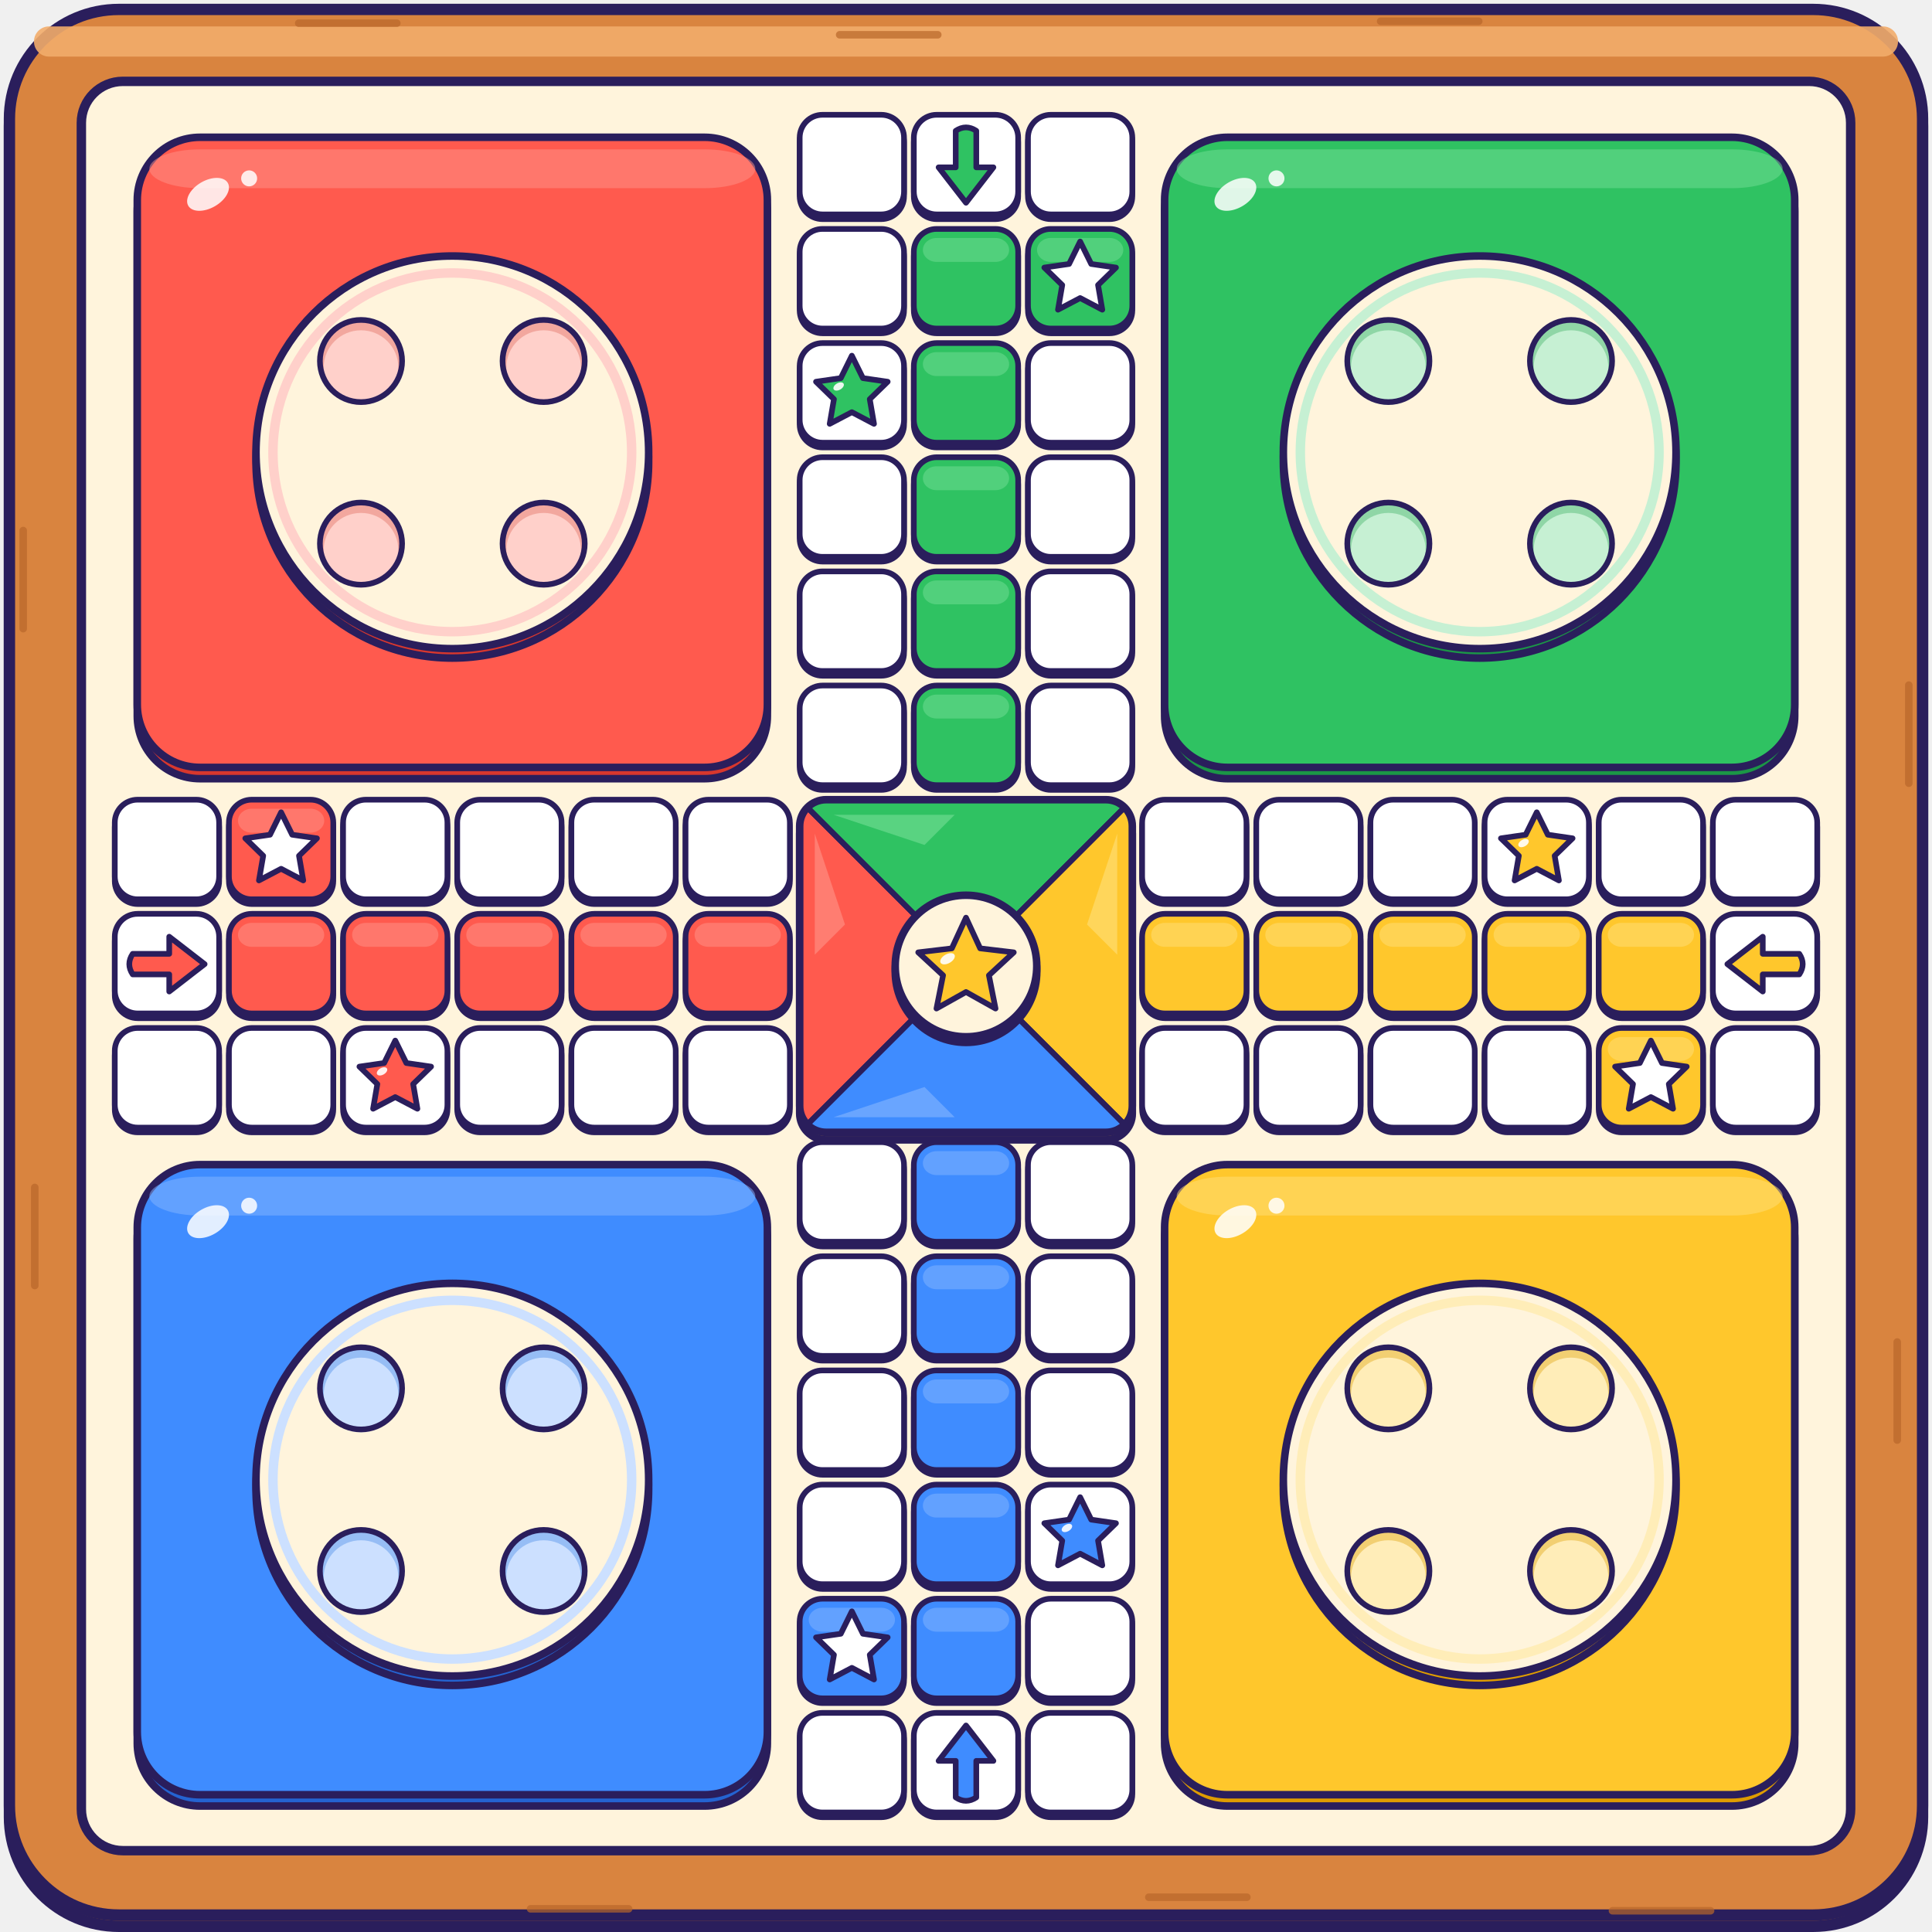
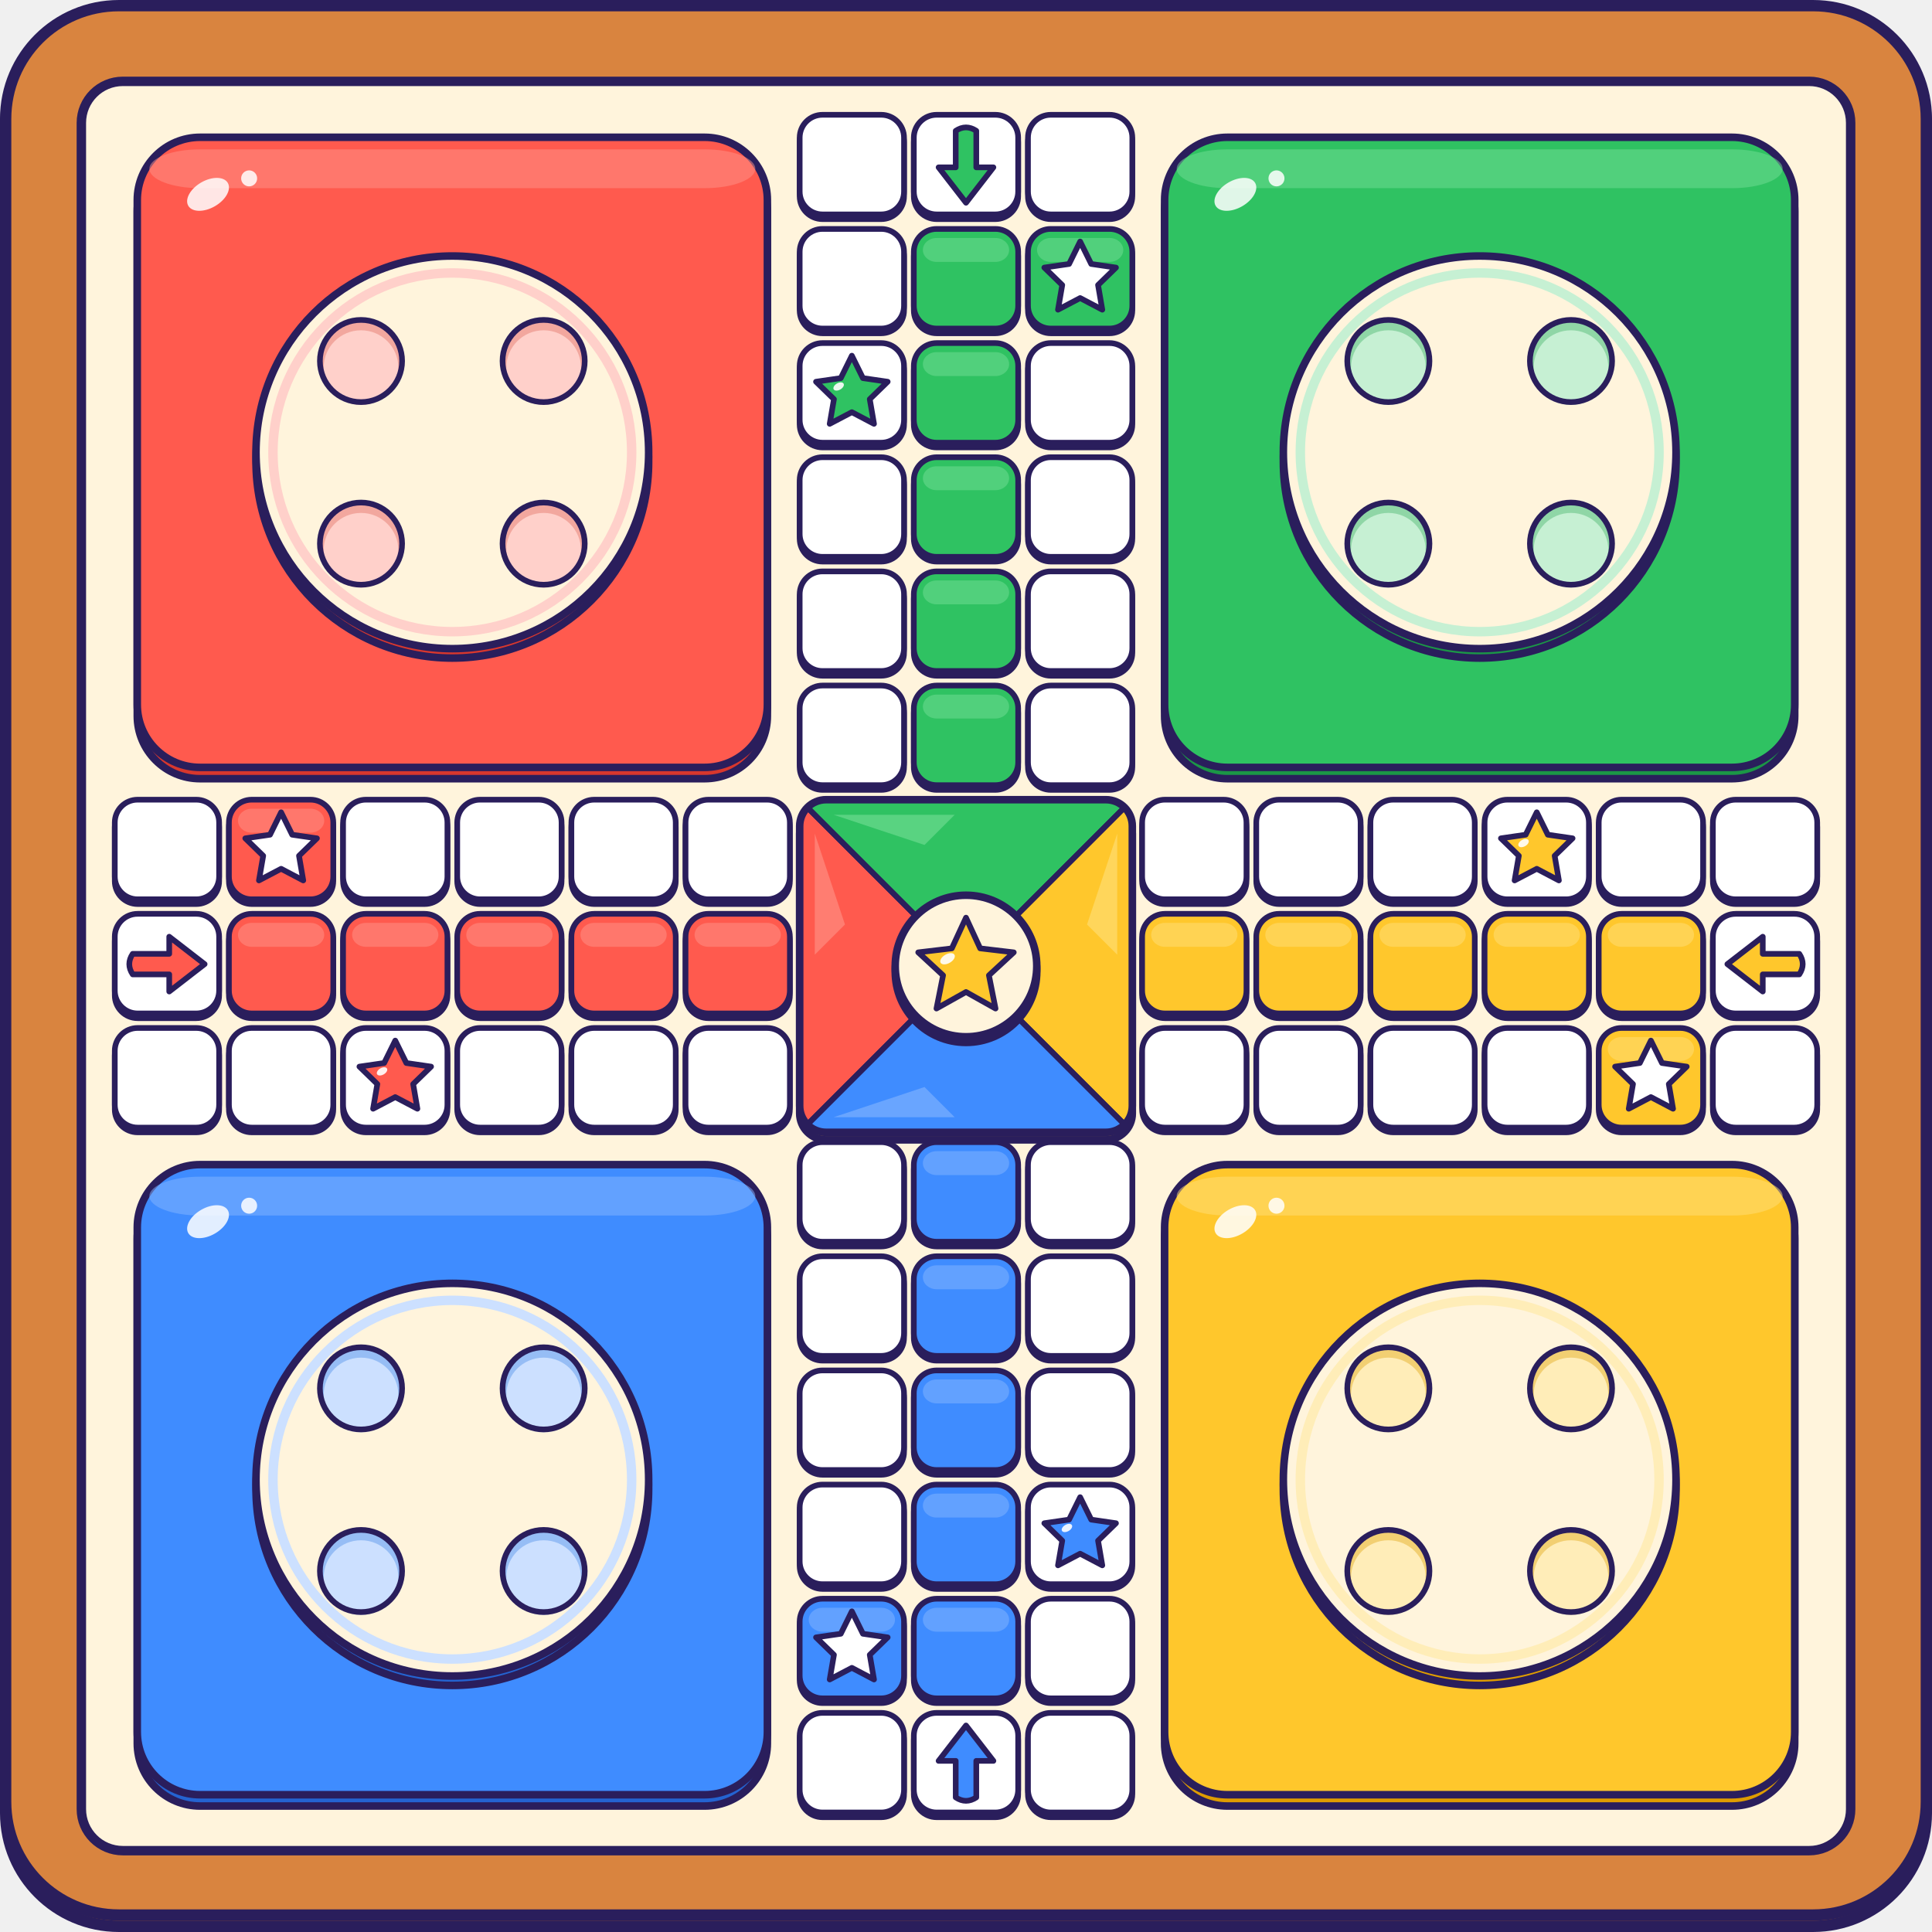
<svg xmlns="http://www.w3.org/2000/svg" viewBox="0 0 1024 1024" width="1024" height="1024">
  <defs>
    <clipPath id="centre-clip">
      <rect x="423.85" y="423.85" width="176.3" height="176.3" rx="14" />
    </clipPath>
  </defs>
-   <rect x="5" y="9" width="1014" height="1012" rx="58" fill="#A85A22" stroke="#2A1E5C" stroke-width="6" />
-   <rect x="5" y="5" width="1014" height="1010" rx="58" fill="#D9843F" stroke="#2A1E5C" stroke-width="6" />
-   <rect x="18" y="14" width="988" height="16" rx="8" fill="#F2AC6A" opacity="0.9" />
-   <path d="M158.32 12.29h52" stroke="#B8662A" stroke-width="4" stroke-linecap="round" opacity="0.7" />
-   <path d="M445.04 18.43h52" stroke="#B8662A" stroke-width="4" stroke-linecap="round" opacity="0.7" />
-   <path d="M731.76 11.26h52" stroke="#B8662A" stroke-width="4" stroke-linecap="round" opacity="0.7" />
-   <path d="M281.2 1011.71h52" stroke="#B8662A" stroke-width="4" stroke-linecap="round" opacity="0.7" />
-   <path d="M608.88 1005.57h52" stroke="#B8662A" stroke-width="4" stroke-linecap="round" opacity="0.7" />
-   <path d="M854.64 1012.74h52" stroke="#B8662A" stroke-width="4" stroke-linecap="round" opacity="0.7" />
-   <path d="M12.29 281.2v52" stroke="#B8662A" stroke-width="4" stroke-linecap="round" opacity="0.7" />
-   <path d="M18.43 629.36v52" stroke="#B8662A" stroke-width="4" stroke-linecap="round" opacity="0.7" />
-   <path d="M1011.71 363.12v52" stroke="#B8662A" stroke-width="4" stroke-linecap="round" opacity="0.7" />
-   <path d="M1005.57 711.28v52" stroke="#B8662A" stroke-width="4" stroke-linecap="round" opacity="0.7" />
+   <rect x="3" y="7" width="1018" height="1014" rx="60" fill="#A85A22" stroke="#2A1E5C" stroke-width="6" />
+   <rect x="3" y="3" width="1018" height="1012" rx="60" fill="#D9843F" stroke="#2A1E5C" stroke-width="6" />
  <rect x="41.12" y="45.12" width="941.77" height="937.77" rx="24" fill="#8C4A1B" />
  <rect x="43.12" y="43.12" width="937.77" height="937.77" rx="22" fill="#FFF4DC" stroke="#2A1E5C" stroke-width="5" />
  <g>
    <rect x="72.76" y="78.76" width="333.97" height="333.97" rx="33.28" fill="#D8372D" stroke="#2A1E5C" stroke-width="4" />
    <rect x="72.76" y="72.76" width="333.97" height="333.97" rx="33.28" fill="#FF5A4E" stroke="#2A1E5C" stroke-width="4" />
    <rect x="79.16" y="79.16" width="321.17" height="20.57" rx="26.88" fill="#FF9489" opacity="0.5" />
    <ellipse cx="110.27" cy="103.01" rx="12.1" ry="7.26" fill="#FFFFFF" opacity="0.85" transform="rotate(-30 110.27 103.01)" />
    <circle cx="132.05" cy="94.54" r="4.24" fill="#FFFFFF" opacity="0.85" />
    <circle cx="239.74" cy="244.74" r="104.06" fill="#D8372D" stroke="#2A1E5C" stroke-width="4" />
    <circle cx="239.74" cy="239.74" r="104.06" fill="#FFF4DC" stroke="#2A1E5C" stroke-width="4" />
    <circle cx="239.74" cy="239.74" r="95.06" fill="none" stroke="#FFD0CA" stroke-width="5" />
    <circle cx="191.34" cy="191.34" r="21.78" fill="#F2A79E" />
    <circle cx="191.34" cy="194.84" r="19.78" fill="#FFD0CA" />
    <circle cx="191.34" cy="191.34" r="21.78" fill="none" stroke="#2A1E5C" stroke-width="3" />
    <circle cx="288.14" cy="191.34" r="21.78" fill="#F2A79E" />
    <circle cx="288.14" cy="194.84" r="19.78" fill="#FFD0CA" />
    <circle cx="288.14" cy="191.34" r="21.78" fill="none" stroke="#2A1E5C" stroke-width="3" />
    <circle cx="191.34" cy="288.14" r="21.78" fill="#F2A79E" />
    <circle cx="191.34" cy="291.64" r="19.78" fill="#FFD0CA" />
    <circle cx="191.34" cy="288.14" r="21.78" fill="none" stroke="#2A1E5C" stroke-width="3" />
    <circle cx="288.14" cy="288.14" r="21.78" fill="#F2A79E" />
    <circle cx="288.14" cy="291.64" r="19.78" fill="#FFD0CA" />
    <circle cx="288.14" cy="288.14" r="21.78" fill="none" stroke="#2A1E5C" stroke-width="3" />
  </g>
  <g>
    <rect x="617.27" y="78.76" width="333.97" height="333.97" rx="33.28" fill="#1B9646" stroke="#2A1E5C" stroke-width="4" />
    <rect x="617.27" y="72.76" width="333.97" height="333.97" rx="33.28" fill="#2FC262" stroke="#2A1E5C" stroke-width="4" />
    <rect x="623.67" y="79.16" width="321.17" height="20.57" rx="26.88" fill="#74DE96" opacity="0.5" />
    <ellipse cx="654.78" cy="103.01" rx="12.1" ry="7.26" fill="#FFFFFF" opacity="0.85" transform="rotate(-30 654.78 103.01)" />
    <circle cx="676.56" cy="94.54" r="4.24" fill="#FFFFFF" opacity="0.85" />
    <circle cx="784.26" cy="244.74" r="104.06" fill="#1B9646" stroke="#2A1E5C" stroke-width="4" />
    <circle cx="784.26" cy="239.74" r="104.06" fill="#FFF4DC" stroke="#2A1E5C" stroke-width="4" />
    <circle cx="784.26" cy="239.74" r="95.06" fill="none" stroke="#C6F0D3" stroke-width="5" />
    <circle cx="735.86" cy="191.34" r="21.78" fill="#8FD6A6" />
    <circle cx="735.86" cy="194.84" r="19.78" fill="#C6F0D3" />
    <circle cx="735.86" cy="191.34" r="21.78" fill="none" stroke="#2A1E5C" stroke-width="3" />
    <circle cx="832.66" cy="191.34" r="21.78" fill="#8FD6A6" />
    <circle cx="832.66" cy="194.84" r="19.78" fill="#C6F0D3" />
    <circle cx="832.66" cy="191.34" r="21.78" fill="none" stroke="#2A1E5C" stroke-width="3" />
    <circle cx="735.86" cy="288.14" r="21.78" fill="#8FD6A6" />
    <circle cx="735.86" cy="291.64" r="19.78" fill="#C6F0D3" />
    <circle cx="735.86" cy="288.14" r="21.78" fill="none" stroke="#2A1E5C" stroke-width="3" />
    <circle cx="832.66" cy="288.14" r="21.78" fill="#8FD6A6" />
    <circle cx="832.66" cy="291.64" r="19.78" fill="#C6F0D3" />
    <circle cx="832.66" cy="288.14" r="21.78" fill="none" stroke="#2A1E5C" stroke-width="3" />
  </g>
  <g>
    <rect x="617.27" y="623.27" width="333.97" height="333.97" rx="33.28" fill="#DE9C00" stroke="#2A1E5C" stroke-width="4" />
    <rect x="617.27" y="617.27" width="333.97" height="333.97" rx="33.28" fill="#FFC72C" stroke="#2A1E5C" stroke-width="4" />
    <rect x="623.67" y="623.67" width="321.17" height="20.57" rx="26.88" fill="#FFE07A" opacity="0.5" />
    <ellipse cx="654.78" cy="647.52" rx="12.1" ry="7.26" fill="#FFFFFF" opacity="0.85" transform="rotate(-30 654.78 647.52)" />
    <circle cx="676.56" cy="639.05" r="4.24" fill="#FFFFFF" opacity="0.85" />
    <circle cx="784.26" cy="789.26" r="104.06" fill="#DE9C00" stroke="#2A1E5C" stroke-width="4" />
    <circle cx="784.26" cy="784.26" r="104.06" fill="#FFF4DC" stroke="#2A1E5C" stroke-width="4" />
    <circle cx="784.26" cy="784.26" r="95.06" fill="none" stroke="#FFEDB8" stroke-width="5" />
    <circle cx="735.86" cy="735.86" r="21.78" fill="#F2CF72" />
    <circle cx="735.86" cy="739.36" r="19.78" fill="#FFEDB8" />
    <circle cx="735.86" cy="735.86" r="21.78" fill="none" stroke="#2A1E5C" stroke-width="3" />
    <circle cx="832.66" cy="735.86" r="21.78" fill="#F2CF72" />
    <circle cx="832.66" cy="739.36" r="19.78" fill="#FFEDB8" />
    <circle cx="832.66" cy="735.86" r="21.78" fill="none" stroke="#2A1E5C" stroke-width="3" />
    <circle cx="735.86" cy="832.66" r="21.78" fill="#F2CF72" />
    <circle cx="735.86" cy="836.16" r="19.78" fill="#FFEDB8" />
    <circle cx="735.86" cy="832.66" r="21.78" fill="none" stroke="#2A1E5C" stroke-width="3" />
    <circle cx="832.66" cy="832.66" r="21.78" fill="#F2CF72" />
    <circle cx="832.66" cy="836.16" r="19.78" fill="#FFEDB8" />
    <circle cx="832.66" cy="832.66" r="21.78" fill="none" stroke="#2A1E5C" stroke-width="3" />
  </g>
  <g>
    <rect x="72.76" y="623.27" width="333.97" height="333.97" rx="33.28" fill="#2463D1" stroke="#2A1E5C" stroke-width="4" />
    <rect x="72.76" y="617.27" width="333.97" height="333.97" rx="33.28" fill="#3F8CFF" stroke="#2A1E5C" stroke-width="4" />
    <rect x="79.16" y="623.67" width="321.17" height="20.57" rx="26.88" fill="#86B6FF" opacity="0.5" />
    <ellipse cx="110.27" cy="647.52" rx="12.1" ry="7.26" fill="#FFFFFF" opacity="0.85" transform="rotate(-30 110.27 647.52)" />
    <circle cx="132.05" cy="639.05" r="4.24" fill="#FFFFFF" opacity="0.85" />
    <circle cx="239.74" cy="789.26" r="104.06" fill="#2463D1" stroke="#2A1E5C" stroke-width="4" />
    <circle cx="239.74" cy="784.26" r="104.06" fill="#FFF4DC" stroke="#2A1E5C" stroke-width="4" />
    <circle cx="239.74" cy="784.26" r="95.06" fill="none" stroke="#CCE0FF" stroke-width="5" />
    <circle cx="191.34" cy="735.86" r="21.78" fill="#96BDF5" />
    <circle cx="191.34" cy="739.36" r="19.78" fill="#CCE0FF" />
    <circle cx="191.34" cy="735.86" r="21.78" fill="none" stroke="#2A1E5C" stroke-width="3" />
    <circle cx="288.14" cy="735.86" r="21.78" fill="#96BDF5" />
    <circle cx="288.14" cy="739.36" r="19.78" fill="#CCE0FF" />
    <circle cx="288.14" cy="735.86" r="21.78" fill="none" stroke="#2A1E5C" stroke-width="3" />
    <circle cx="191.34" cy="832.66" r="21.78" fill="#96BDF5" />
    <circle cx="191.34" cy="836.16" r="19.78" fill="#CCE0FF" />
    <circle cx="191.34" cy="832.66" r="21.78" fill="none" stroke="#2A1E5C" stroke-width="3" />
    <circle cx="288.14" cy="832.66" r="21.78" fill="#96BDF5" />
    <circle cx="288.14" cy="836.16" r="19.78" fill="#CCE0FF" />
    <circle cx="288.14" cy="832.66" r="21.78" fill="none" stroke="#2A1E5C" stroke-width="3" />
  </g>
  <rect x="121.34" y="426.35" width="55.3" height="52.8" rx="12.1" fill="#D8372D" stroke="#2A1E5C" stroke-width="3" />
  <rect x="121.34" y="423.85" width="55.3" height="52.8" rx="12.1" fill="#FF5A4E" stroke="#2A1E5C" stroke-width="3" />
  <rect x="126.14" y="428.65" width="45.7" height="12.67" rx="7.3" fill="#FF9489" opacity="0.5" />
  <rect x="181.84" y="426.35" width="55.3" height="52.8" rx="12.1" fill="#E6D6B4" stroke="#2A1E5C" stroke-width="3" />
  <rect x="181.84" y="423.85" width="55.3" height="52.8" rx="12.1" fill="#FFFFFF" stroke="#2A1E5C" stroke-width="3" />
  <rect x="186.64" y="428.65" width="45.7" height="12.67" rx="7.3" fill="#FFFFFF" opacity="0.5" />
  <rect x="242.34" y="426.35" width="55.3" height="52.8" rx="12.1" fill="#E6D6B4" stroke="#2A1E5C" stroke-width="3" />
  <rect x="242.34" y="423.85" width="55.3" height="52.8" rx="12.1" fill="#FFFFFF" stroke="#2A1E5C" stroke-width="3" />
  <rect x="247.14" y="428.65" width="45.7" height="12.67" rx="7.3" fill="#FFFFFF" opacity="0.5" />
  <rect x="302.85" y="426.35" width="55.3" height="52.8" rx="12.1" fill="#E6D6B4" stroke="#2A1E5C" stroke-width="3" />
  <rect x="302.85" y="423.85" width="55.3" height="52.8" rx="12.1" fill="#FFFFFF" stroke="#2A1E5C" stroke-width="3" />
  <rect x="307.65" y="428.65" width="45.7" height="12.67" rx="7.3" fill="#FFFFFF" opacity="0.5" />
  <rect x="363.35" y="426.35" width="55.3" height="52.8" rx="12.1" fill="#E6D6B4" stroke="#2A1E5C" stroke-width="3" />
  <rect x="363.35" y="423.85" width="55.3" height="52.8" rx="12.1" fill="#FFFFFF" stroke="#2A1E5C" stroke-width="3" />
  <rect x="368.15" y="428.65" width="45.7" height="12.67" rx="7.3" fill="#FFFFFF" opacity="0.5" />
  <rect x="423.85" y="365.85" width="55.3" height="52.8" rx="12.1" fill="#E6D6B4" stroke="#2A1E5C" stroke-width="3" />
  <rect x="423.85" y="363.35" width="55.3" height="52.8" rx="12.1" fill="#FFFFFF" stroke="#2A1E5C" stroke-width="3" />
  <rect x="428.65" y="368.15" width="45.7" height="12.67" rx="7.3" fill="#FFFFFF" opacity="0.5" />
  <rect x="423.85" y="305.35" width="55.3" height="52.8" rx="12.1" fill="#E6D6B4" stroke="#2A1E5C" stroke-width="3" />
  <rect x="423.85" y="302.85" width="55.3" height="52.8" rx="12.1" fill="#FFFFFF" stroke="#2A1E5C" stroke-width="3" />
  <rect x="428.65" y="307.65" width="45.7" height="12.67" rx="7.3" fill="#FFFFFF" opacity="0.5" />
  <rect x="423.85" y="244.84" width="55.3" height="52.8" rx="12.1" fill="#E6D6B4" stroke="#2A1E5C" stroke-width="3" />
  <rect x="423.85" y="242.34" width="55.3" height="52.8" rx="12.1" fill="#FFFFFF" stroke="#2A1E5C" stroke-width="3" />
  <rect x="428.65" y="247.14" width="45.7" height="12.67" rx="7.3" fill="#FFFFFF" opacity="0.5" />
  <rect x="423.85" y="184.34" width="55.3" height="52.8" rx="12.1" fill="#E6D6B4" stroke="#2A1E5C" stroke-width="3" />
  <rect x="423.85" y="181.84" width="55.3" height="52.8" rx="12.1" fill="#FFFFFF" stroke="#2A1E5C" stroke-width="3" />
  <rect x="428.65" y="186.64" width="45.7" height="12.67" rx="7.3" fill="#FFFFFF" opacity="0.5" />
  <rect x="423.85" y="123.84" width="55.3" height="52.8" rx="12.1" fill="#E6D6B4" stroke="#2A1E5C" stroke-width="3" />
  <rect x="423.85" y="121.34" width="55.3" height="52.8" rx="12.1" fill="#FFFFFF" stroke="#2A1E5C" stroke-width="3" />
  <rect x="428.65" y="126.14" width="45.7" height="12.67" rx="7.3" fill="#FFFFFF" opacity="0.5" />
  <rect x="423.85" y="63.34" width="55.3" height="52.8" rx="12.1" fill="#E6D6B4" stroke="#2A1E5C" stroke-width="3" />
  <rect x="423.85" y="60.84" width="55.3" height="52.8" rx="12.1" fill="#FFFFFF" stroke="#2A1E5C" stroke-width="3" />
  <rect x="428.65" y="65.64" width="45.7" height="12.67" rx="7.3" fill="#FFFFFF" opacity="0.5" />
  <rect x="484.35" y="63.34" width="55.3" height="52.8" rx="12.1" fill="#E6D6B4" stroke="#2A1E5C" stroke-width="3" />
  <rect x="484.35" y="60.84" width="55.3" height="52.8" rx="12.1" fill="#FFFFFF" stroke="#2A1E5C" stroke-width="3" />
  <rect x="489.15" y="65.64" width="45.7" height="12.67" rx="7.3" fill="#FFFFFF" opacity="0.5" />
  <rect x="544.85" y="63.34" width="55.3" height="52.8" rx="12.1" fill="#E6D6B4" stroke="#2A1E5C" stroke-width="3" />
  <rect x="544.85" y="60.84" width="55.3" height="52.8" rx="12.1" fill="#FFFFFF" stroke="#2A1E5C" stroke-width="3" />
  <rect x="549.65" y="65.64" width="45.7" height="12.67" rx="7.3" fill="#FFFFFF" opacity="0.5" />
  <rect x="544.85" y="123.84" width="55.3" height="52.8" rx="12.1" fill="#1B9646" stroke="#2A1E5C" stroke-width="3" />
  <rect x="544.85" y="121.34" width="55.3" height="52.8" rx="12.1" fill="#2FC262" stroke="#2A1E5C" stroke-width="3" />
  <rect x="549.65" y="126.14" width="45.7" height="12.67" rx="7.3" fill="#74DE96" opacity="0.5" />
  <rect x="544.85" y="184.34" width="55.3" height="52.8" rx="12.1" fill="#E6D6B4" stroke="#2A1E5C" stroke-width="3" />
  <rect x="544.85" y="181.84" width="55.3" height="52.8" rx="12.1" fill="#FFFFFF" stroke="#2A1E5C" stroke-width="3" />
  <rect x="549.65" y="186.64" width="45.7" height="12.67" rx="7.3" fill="#FFFFFF" opacity="0.5" />
  <rect x="544.85" y="244.84" width="55.3" height="52.8" rx="12.1" fill="#E6D6B4" stroke="#2A1E5C" stroke-width="3" />
  <rect x="544.85" y="242.34" width="55.3" height="52.8" rx="12.1" fill="#FFFFFF" stroke="#2A1E5C" stroke-width="3" />
  <rect x="549.65" y="247.14" width="45.7" height="12.67" rx="7.3" fill="#FFFFFF" opacity="0.5" />
  <rect x="544.85" y="305.35" width="55.3" height="52.8" rx="12.1" fill="#E6D6B4" stroke="#2A1E5C" stroke-width="3" />
  <rect x="544.85" y="302.85" width="55.3" height="52.8" rx="12.1" fill="#FFFFFF" stroke="#2A1E5C" stroke-width="3" />
  <rect x="549.65" y="307.65" width="45.7" height="12.67" rx="7.3" fill="#FFFFFF" opacity="0.5" />
  <rect x="544.85" y="365.85" width="55.3" height="52.8" rx="12.1" fill="#E6D6B4" stroke="#2A1E5C" stroke-width="3" />
  <rect x="544.85" y="363.35" width="55.3" height="52.8" rx="12.1" fill="#FFFFFF" stroke="#2A1E5C" stroke-width="3" />
  <rect x="549.65" y="368.15" width="45.7" height="12.67" rx="7.3" fill="#FFFFFF" opacity="0.5" />
  <rect x="605.35" y="426.35" width="55.3" height="52.8" rx="12.1" fill="#E6D6B4" stroke="#2A1E5C" stroke-width="3" />
  <rect x="605.35" y="423.85" width="55.3" height="52.8" rx="12.1" fill="#FFFFFF" stroke="#2A1E5C" stroke-width="3" />
  <rect x="610.15" y="428.65" width="45.7" height="12.67" rx="7.3" fill="#FFFFFF" opacity="0.5" />
  <rect x="665.85" y="426.35" width="55.3" height="52.8" rx="12.1" fill="#E6D6B4" stroke="#2A1E5C" stroke-width="3" />
  <rect x="665.85" y="423.85" width="55.3" height="52.8" rx="12.1" fill="#FFFFFF" stroke="#2A1E5C" stroke-width="3" />
  <rect x="670.65" y="428.65" width="45.7" height="12.67" rx="7.3" fill="#FFFFFF" opacity="0.5" />
  <rect x="726.35" y="426.35" width="55.3" height="52.8" rx="12.1" fill="#E6D6B4" stroke="#2A1E5C" stroke-width="3" />
  <rect x="726.35" y="423.85" width="55.3" height="52.8" rx="12.1" fill="#FFFFFF" stroke="#2A1E5C" stroke-width="3" />
  <rect x="731.15" y="428.65" width="45.7" height="12.67" rx="7.3" fill="#FFFFFF" opacity="0.5" />
  <rect x="786.86" y="426.35" width="55.3" height="52.8" rx="12.1" fill="#E6D6B4" stroke="#2A1E5C" stroke-width="3" />
  <rect x="786.86" y="423.85" width="55.3" height="52.8" rx="12.1" fill="#FFFFFF" stroke="#2A1E5C" stroke-width="3" />
  <rect x="791.66" y="428.65" width="45.7" height="12.67" rx="7.3" fill="#FFFFFF" opacity="0.5" />
  <rect x="847.36" y="426.35" width="55.3" height="52.8" rx="12.1" fill="#E6D6B4" stroke="#2A1E5C" stroke-width="3" />
  <rect x="847.36" y="423.85" width="55.3" height="52.8" rx="12.1" fill="#FFFFFF" stroke="#2A1E5C" stroke-width="3" />
  <rect x="852.16" y="428.65" width="45.7" height="12.67" rx="7.3" fill="#FFFFFF" opacity="0.5" />
  <rect x="907.86" y="426.35" width="55.3" height="52.8" rx="12.1" fill="#E6D6B4" stroke="#2A1E5C" stroke-width="3" />
  <rect x="907.86" y="423.85" width="55.3" height="52.8" rx="12.1" fill="#FFFFFF" stroke="#2A1E5C" stroke-width="3" />
  <rect x="912.66" y="428.65" width="45.7" height="12.67" rx="7.3" fill="#FFFFFF" opacity="0.5" />
  <rect x="907.86" y="486.85" width="55.3" height="52.8" rx="12.1" fill="#E6D6B4" stroke="#2A1E5C" stroke-width="3" />
  <rect x="907.86" y="484.35" width="55.3" height="52.8" rx="12.1" fill="#FFFFFF" stroke="#2A1E5C" stroke-width="3" />
  <rect x="912.66" y="489.15" width="45.7" height="12.67" rx="7.3" fill="#FFFFFF" opacity="0.5" />
  <rect x="907.86" y="547.35" width="55.3" height="52.8" rx="12.1" fill="#E6D6B4" stroke="#2A1E5C" stroke-width="3" />
  <rect x="907.86" y="544.85" width="55.3" height="52.8" rx="12.1" fill="#FFFFFF" stroke="#2A1E5C" stroke-width="3" />
  <rect x="912.66" y="549.65" width="45.7" height="12.67" rx="7.3" fill="#FFFFFF" opacity="0.5" />
  <rect x="847.36" y="547.35" width="55.3" height="52.8" rx="12.1" fill="#DE9C00" stroke="#2A1E5C" stroke-width="3" />
  <rect x="847.36" y="544.85" width="55.3" height="52.8" rx="12.1" fill="#FFC72C" stroke="#2A1E5C" stroke-width="3" />
  <rect x="852.16" y="549.65" width="45.7" height="12.67" rx="7.3" fill="#FFE07A" opacity="0.5" />
  <rect x="786.86" y="547.35" width="55.3" height="52.8" rx="12.1" fill="#E6D6B4" stroke="#2A1E5C" stroke-width="3" />
  <rect x="786.86" y="544.85" width="55.3" height="52.8" rx="12.1" fill="#FFFFFF" stroke="#2A1E5C" stroke-width="3" />
  <rect x="791.66" y="549.65" width="45.7" height="12.67" rx="7.3" fill="#FFFFFF" opacity="0.5" />
  <rect x="726.35" y="547.35" width="55.3" height="52.8" rx="12.1" fill="#E6D6B4" stroke="#2A1E5C" stroke-width="3" />
  <rect x="726.35" y="544.85" width="55.3" height="52.8" rx="12.1" fill="#FFFFFF" stroke="#2A1E5C" stroke-width="3" />
  <rect x="731.15" y="549.65" width="45.7" height="12.67" rx="7.3" fill="#FFFFFF" opacity="0.5" />
  <rect x="665.85" y="547.35" width="55.3" height="52.8" rx="12.1" fill="#E6D6B4" stroke="#2A1E5C" stroke-width="3" />
  <rect x="665.85" y="544.85" width="55.3" height="52.8" rx="12.1" fill="#FFFFFF" stroke="#2A1E5C" stroke-width="3" />
  <rect x="670.65" y="549.65" width="45.7" height="12.67" rx="7.3" fill="#FFFFFF" opacity="0.5" />
  <rect x="605.35" y="547.35" width="55.3" height="52.8" rx="12.1" fill="#E6D6B4" stroke="#2A1E5C" stroke-width="3" />
  <rect x="605.35" y="544.85" width="55.3" height="52.8" rx="12.1" fill="#FFFFFF" stroke="#2A1E5C" stroke-width="3" />
  <rect x="610.15" y="549.65" width="45.7" height="12.67" rx="7.3" fill="#FFFFFF" opacity="0.5" />
  <rect x="544.85" y="607.85" width="55.3" height="52.8" rx="12.1" fill="#E6D6B4" stroke="#2A1E5C" stroke-width="3" />
  <rect x="544.85" y="605.35" width="55.3" height="52.8" rx="12.1" fill="#FFFFFF" stroke="#2A1E5C" stroke-width="3" />
  <rect x="549.65" y="610.15" width="45.7" height="12.67" rx="7.3" fill="#FFFFFF" opacity="0.5" />
  <rect x="544.85" y="668.35" width="55.3" height="52.8" rx="12.1" fill="#E6D6B4" stroke="#2A1E5C" stroke-width="3" />
  <rect x="544.85" y="665.85" width="55.3" height="52.8" rx="12.1" fill="#FFFFFF" stroke="#2A1E5C" stroke-width="3" />
  <rect x="549.65" y="670.65" width="45.7" height="12.67" rx="7.3" fill="#FFFFFF" opacity="0.5" />
  <rect x="544.85" y="728.85" width="55.3" height="52.8" rx="12.1" fill="#E6D6B4" stroke="#2A1E5C" stroke-width="3" />
  <rect x="544.85" y="726.35" width="55.3" height="52.8" rx="12.1" fill="#FFFFFF" stroke="#2A1E5C" stroke-width="3" />
  <rect x="549.65" y="731.15" width="45.7" height="12.67" rx="7.3" fill="#FFFFFF" opacity="0.5" />
  <rect x="544.85" y="789.36" width="55.3" height="52.8" rx="12.1" fill="#E6D6B4" stroke="#2A1E5C" stroke-width="3" />
  <rect x="544.85" y="786.86" width="55.3" height="52.8" rx="12.1" fill="#FFFFFF" stroke="#2A1E5C" stroke-width="3" />
  <rect x="549.65" y="791.66" width="45.7" height="12.67" rx="7.3" fill="#FFFFFF" opacity="0.5" />
  <rect x="544.85" y="849.86" width="55.3" height="52.8" rx="12.1" fill="#E6D6B4" stroke="#2A1E5C" stroke-width="3" />
  <rect x="544.85" y="847.36" width="55.3" height="52.8" rx="12.1" fill="#FFFFFF" stroke="#2A1E5C" stroke-width="3" />
  <rect x="549.65" y="852.16" width="45.7" height="12.67" rx="7.3" fill="#FFFFFF" opacity="0.5" />
  <rect x="544.85" y="910.36" width="55.3" height="52.8" rx="12.1" fill="#E6D6B4" stroke="#2A1E5C" stroke-width="3" />
  <rect x="544.85" y="907.86" width="55.3" height="52.8" rx="12.1" fill="#FFFFFF" stroke="#2A1E5C" stroke-width="3" />
  <rect x="549.65" y="912.66" width="45.7" height="12.67" rx="7.3" fill="#FFFFFF" opacity="0.5" />
  <rect x="484.35" y="910.36" width="55.3" height="52.8" rx="12.1" fill="#E6D6B4" stroke="#2A1E5C" stroke-width="3" />
  <rect x="484.35" y="907.86" width="55.3" height="52.8" rx="12.1" fill="#FFFFFF" stroke="#2A1E5C" stroke-width="3" />
  <rect x="489.15" y="912.66" width="45.7" height="12.67" rx="7.3" fill="#FFFFFF" opacity="0.5" />
  <rect x="423.85" y="910.36" width="55.3" height="52.8" rx="12.1" fill="#E6D6B4" stroke="#2A1E5C" stroke-width="3" />
  <rect x="423.85" y="907.86" width="55.3" height="52.8" rx="12.1" fill="#FFFFFF" stroke="#2A1E5C" stroke-width="3" />
  <rect x="428.65" y="912.66" width="45.7" height="12.67" rx="7.3" fill="#FFFFFF" opacity="0.5" />
  <rect x="423.85" y="849.86" width="55.3" height="52.8" rx="12.1" fill="#2463D1" stroke="#2A1E5C" stroke-width="3" />
  <rect x="423.85" y="847.36" width="55.3" height="52.8" rx="12.1" fill="#3F8CFF" stroke="#2A1E5C" stroke-width="3" />
  <rect x="428.65" y="852.16" width="45.7" height="12.67" rx="7.3" fill="#86B6FF" opacity="0.5" />
  <rect x="423.85" y="789.36" width="55.3" height="52.8" rx="12.1" fill="#E6D6B4" stroke="#2A1E5C" stroke-width="3" />
  <rect x="423.85" y="786.86" width="55.3" height="52.8" rx="12.1" fill="#FFFFFF" stroke="#2A1E5C" stroke-width="3" />
  <rect x="428.65" y="791.66" width="45.7" height="12.67" rx="7.3" fill="#FFFFFF" opacity="0.5" />
  <rect x="423.85" y="728.85" width="55.3" height="52.8" rx="12.1" fill="#E6D6B4" stroke="#2A1E5C" stroke-width="3" />
  <rect x="423.85" y="726.35" width="55.3" height="52.8" rx="12.1" fill="#FFFFFF" stroke="#2A1E5C" stroke-width="3" />
  <rect x="428.65" y="731.15" width="45.7" height="12.67" rx="7.3" fill="#FFFFFF" opacity="0.5" />
  <rect x="423.85" y="668.35" width="55.3" height="52.8" rx="12.1" fill="#E6D6B4" stroke="#2A1E5C" stroke-width="3" />
  <rect x="423.85" y="665.85" width="55.3" height="52.8" rx="12.1" fill="#FFFFFF" stroke="#2A1E5C" stroke-width="3" />
  <rect x="428.65" y="670.65" width="45.7" height="12.67" rx="7.3" fill="#FFFFFF" opacity="0.5" />
  <rect x="423.85" y="607.85" width="55.3" height="52.8" rx="12.1" fill="#E6D6B4" stroke="#2A1E5C" stroke-width="3" />
  <rect x="423.85" y="605.35" width="55.3" height="52.8" rx="12.1" fill="#FFFFFF" stroke="#2A1E5C" stroke-width="3" />
  <rect x="428.65" y="610.15" width="45.7" height="12.67" rx="7.3" fill="#FFFFFF" opacity="0.5" />
  <rect x="363.35" y="547.35" width="55.3" height="52.8" rx="12.1" fill="#E6D6B4" stroke="#2A1E5C" stroke-width="3" />
  <rect x="363.35" y="544.85" width="55.3" height="52.8" rx="12.1" fill="#FFFFFF" stroke="#2A1E5C" stroke-width="3" />
  <rect x="368.15" y="549.65" width="45.7" height="12.67" rx="7.3" fill="#FFFFFF" opacity="0.5" />
  <rect x="302.85" y="547.35" width="55.3" height="52.8" rx="12.1" fill="#E6D6B4" stroke="#2A1E5C" stroke-width="3" />
  <rect x="302.85" y="544.85" width="55.3" height="52.8" rx="12.1" fill="#FFFFFF" stroke="#2A1E5C" stroke-width="3" />
  <rect x="307.65" y="549.65" width="45.7" height="12.67" rx="7.3" fill="#FFFFFF" opacity="0.5" />
  <rect x="242.34" y="547.35" width="55.3" height="52.8" rx="12.1" fill="#E6D6B4" stroke="#2A1E5C" stroke-width="3" />
  <rect x="242.34" y="544.85" width="55.3" height="52.8" rx="12.1" fill="#FFFFFF" stroke="#2A1E5C" stroke-width="3" />
  <rect x="247.14" y="549.65" width="45.7" height="12.67" rx="7.3" fill="#FFFFFF" opacity="0.5" />
  <rect x="181.84" y="547.35" width="55.3" height="52.8" rx="12.1" fill="#E6D6B4" stroke="#2A1E5C" stroke-width="3" />
  <rect x="181.84" y="544.85" width="55.3" height="52.8" rx="12.1" fill="#FFFFFF" stroke="#2A1E5C" stroke-width="3" />
  <rect x="186.64" y="549.65" width="45.7" height="12.67" rx="7.3" fill="#FFFFFF" opacity="0.5" />
  <rect x="121.34" y="547.35" width="55.3" height="52.8" rx="12.1" fill="#E6D6B4" stroke="#2A1E5C" stroke-width="3" />
  <rect x="121.34" y="544.85" width="55.3" height="52.8" rx="12.1" fill="#FFFFFF" stroke="#2A1E5C" stroke-width="3" />
  <rect x="126.14" y="549.65" width="45.7" height="12.67" rx="7.3" fill="#FFFFFF" opacity="0.5" />
  <rect x="60.84" y="547.35" width="55.3" height="52.8" rx="12.1" fill="#E6D6B4" stroke="#2A1E5C" stroke-width="3" />
  <rect x="60.84" y="544.85" width="55.3" height="52.8" rx="12.1" fill="#FFFFFF" stroke="#2A1E5C" stroke-width="3" />
  <rect x="65.64" y="549.65" width="45.7" height="12.67" rx="7.3" fill="#FFFFFF" opacity="0.5" />
  <rect x="60.84" y="486.85" width="55.3" height="52.8" rx="12.1" fill="#E6D6B4" stroke="#2A1E5C" stroke-width="3" />
  <rect x="60.84" y="484.35" width="55.3" height="52.8" rx="12.1" fill="#FFFFFF" stroke="#2A1E5C" stroke-width="3" />
  <rect x="65.64" y="489.15" width="45.7" height="12.67" rx="7.3" fill="#FFFFFF" opacity="0.5" />
  <rect x="60.84" y="426.35" width="55.3" height="52.8" rx="12.1" fill="#E6D6B4" stroke="#2A1E5C" stroke-width="3" />
  <rect x="60.84" y="423.85" width="55.3" height="52.8" rx="12.1" fill="#FFFFFF" stroke="#2A1E5C" stroke-width="3" />
  <rect x="65.64" y="428.65" width="45.7" height="12.67" rx="7.3" fill="#FFFFFF" opacity="0.5" />
  <rect x="121.34" y="486.85" width="55.3" height="52.8" rx="12.1" fill="#D8372D" stroke="#2A1E5C" stroke-width="3" />
  <rect x="121.34" y="484.35" width="55.3" height="52.8" rx="12.1" fill="#FF5A4E" stroke="#2A1E5C" stroke-width="3" />
  <rect x="126.14" y="489.15" width="45.7" height="12.67" rx="7.3" fill="#FF9489" opacity="0.5" />
  <rect x="181.84" y="486.85" width="55.3" height="52.8" rx="12.1" fill="#D8372D" stroke="#2A1E5C" stroke-width="3" />
  <rect x="181.84" y="484.35" width="55.3" height="52.8" rx="12.1" fill="#FF5A4E" stroke="#2A1E5C" stroke-width="3" />
  <rect x="186.64" y="489.15" width="45.7" height="12.67" rx="7.3" fill="#FF9489" opacity="0.5" />
  <rect x="242.34" y="486.85" width="55.3" height="52.8" rx="12.1" fill="#D8372D" stroke="#2A1E5C" stroke-width="3" />
  <rect x="242.34" y="484.35" width="55.3" height="52.8" rx="12.1" fill="#FF5A4E" stroke="#2A1E5C" stroke-width="3" />
  <rect x="247.14" y="489.15" width="45.7" height="12.67" rx="7.3" fill="#FF9489" opacity="0.5" />
  <rect x="302.85" y="486.85" width="55.3" height="52.8" rx="12.1" fill="#D8372D" stroke="#2A1E5C" stroke-width="3" />
  <rect x="302.85" y="484.35" width="55.3" height="52.8" rx="12.1" fill="#FF5A4E" stroke="#2A1E5C" stroke-width="3" />
  <rect x="307.65" y="489.15" width="45.7" height="12.67" rx="7.3" fill="#FF9489" opacity="0.5" />
  <rect x="363.35" y="486.85" width="55.3" height="52.8" rx="12.1" fill="#D8372D" stroke="#2A1E5C" stroke-width="3" />
  <rect x="363.35" y="484.35" width="55.3" height="52.8" rx="12.1" fill="#FF5A4E" stroke="#2A1E5C" stroke-width="3" />
  <rect x="368.15" y="489.15" width="45.7" height="12.67" rx="7.3" fill="#FF9489" opacity="0.5" />
  <rect x="484.35" y="123.84" width="55.3" height="52.8" rx="12.1" fill="#1B9646" stroke="#2A1E5C" stroke-width="3" />
  <rect x="484.35" y="121.34" width="55.3" height="52.8" rx="12.1" fill="#2FC262" stroke="#2A1E5C" stroke-width="3" />
  <rect x="489.15" y="126.14" width="45.7" height="12.67" rx="7.3" fill="#74DE96" opacity="0.5" />
  <rect x="484.35" y="184.34" width="55.3" height="52.8" rx="12.1" fill="#1B9646" stroke="#2A1E5C" stroke-width="3" />
  <rect x="484.35" y="181.84" width="55.3" height="52.8" rx="12.1" fill="#2FC262" stroke="#2A1E5C" stroke-width="3" />
  <rect x="489.15" y="186.64" width="45.7" height="12.67" rx="7.3" fill="#74DE96" opacity="0.5" />
  <rect x="484.35" y="244.84" width="55.3" height="52.8" rx="12.1" fill="#1B9646" stroke="#2A1E5C" stroke-width="3" />
  <rect x="484.35" y="242.34" width="55.3" height="52.8" rx="12.1" fill="#2FC262" stroke="#2A1E5C" stroke-width="3" />
  <rect x="489.15" y="247.14" width="45.7" height="12.67" rx="7.3" fill="#74DE96" opacity="0.5" />
  <rect x="484.35" y="305.35" width="55.3" height="52.8" rx="12.1" fill="#1B9646" stroke="#2A1E5C" stroke-width="3" />
  <rect x="484.35" y="302.85" width="55.3" height="52.8" rx="12.1" fill="#2FC262" stroke="#2A1E5C" stroke-width="3" />
  <rect x="489.15" y="307.65" width="45.7" height="12.67" rx="7.3" fill="#74DE96" opacity="0.5" />
  <rect x="484.35" y="365.85" width="55.3" height="52.8" rx="12.1" fill="#1B9646" stroke="#2A1E5C" stroke-width="3" />
  <rect x="484.35" y="363.35" width="55.3" height="52.8" rx="12.1" fill="#2FC262" stroke="#2A1E5C" stroke-width="3" />
  <rect x="489.15" y="368.15" width="45.7" height="12.67" rx="7.3" fill="#74DE96" opacity="0.5" />
  <rect x="847.36" y="486.85" width="55.3" height="52.8" rx="12.1" fill="#DE9C00" stroke="#2A1E5C" stroke-width="3" />
  <rect x="847.36" y="484.35" width="55.3" height="52.8" rx="12.1" fill="#FFC72C" stroke="#2A1E5C" stroke-width="3" />
  <rect x="852.16" y="489.15" width="45.7" height="12.67" rx="7.3" fill="#FFE07A" opacity="0.5" />
  <rect x="786.86" y="486.85" width="55.3" height="52.8" rx="12.1" fill="#DE9C00" stroke="#2A1E5C" stroke-width="3" />
  <rect x="786.86" y="484.35" width="55.3" height="52.8" rx="12.1" fill="#FFC72C" stroke="#2A1E5C" stroke-width="3" />
  <rect x="791.66" y="489.15" width="45.7" height="12.67" rx="7.3" fill="#FFE07A" opacity="0.5" />
  <rect x="726.35" y="486.85" width="55.3" height="52.8" rx="12.1" fill="#DE9C00" stroke="#2A1E5C" stroke-width="3" />
  <rect x="726.35" y="484.35" width="55.3" height="52.8" rx="12.1" fill="#FFC72C" stroke="#2A1E5C" stroke-width="3" />
  <rect x="731.15" y="489.15" width="45.7" height="12.67" rx="7.3" fill="#FFE07A" opacity="0.5" />
  <rect x="665.85" y="486.85" width="55.3" height="52.8" rx="12.1" fill="#DE9C00" stroke="#2A1E5C" stroke-width="3" />
  <rect x="665.85" y="484.35" width="55.3" height="52.8" rx="12.1" fill="#FFC72C" stroke="#2A1E5C" stroke-width="3" />
  <rect x="670.65" y="489.15" width="45.7" height="12.67" rx="7.3" fill="#FFE07A" opacity="0.5" />
  <rect x="605.35" y="486.85" width="55.3" height="52.8" rx="12.1" fill="#DE9C00" stroke="#2A1E5C" stroke-width="3" />
  <rect x="605.35" y="484.35" width="55.3" height="52.8" rx="12.1" fill="#FFC72C" stroke="#2A1E5C" stroke-width="3" />
  <rect x="610.15" y="489.15" width="45.7" height="12.67" rx="7.3" fill="#FFE07A" opacity="0.5" />
  <rect x="484.35" y="849.86" width="55.3" height="52.8" rx="12.1" fill="#2463D1" stroke="#2A1E5C" stroke-width="3" />
  <rect x="484.35" y="847.36" width="55.3" height="52.8" rx="12.1" fill="#3F8CFF" stroke="#2A1E5C" stroke-width="3" />
  <rect x="489.15" y="852.16" width="45.7" height="12.67" rx="7.3" fill="#86B6FF" opacity="0.5" />
  <rect x="484.35" y="789.36" width="55.3" height="52.8" rx="12.1" fill="#2463D1" stroke="#2A1E5C" stroke-width="3" />
  <rect x="484.35" y="786.86" width="55.3" height="52.8" rx="12.1" fill="#3F8CFF" stroke="#2A1E5C" stroke-width="3" />
  <rect x="489.15" y="791.66" width="45.7" height="12.67" rx="7.3" fill="#86B6FF" opacity="0.5" />
  <rect x="484.35" y="728.85" width="55.3" height="52.8" rx="12.1" fill="#2463D1" stroke="#2A1E5C" stroke-width="3" />
  <rect x="484.35" y="726.35" width="55.3" height="52.8" rx="12.1" fill="#3F8CFF" stroke="#2A1E5C" stroke-width="3" />
  <rect x="489.15" y="731.15" width="45.7" height="12.67" rx="7.3" fill="#86B6FF" opacity="0.5" />
  <rect x="484.35" y="668.35" width="55.3" height="52.8" rx="12.1" fill="#2463D1" stroke="#2A1E5C" stroke-width="3" />
  <rect x="484.35" y="665.85" width="55.3" height="52.8" rx="12.1" fill="#3F8CFF" stroke="#2A1E5C" stroke-width="3" />
  <rect x="489.15" y="670.65" width="45.7" height="12.67" rx="7.3" fill="#86B6FF" opacity="0.5" />
  <rect x="484.35" y="607.85" width="55.3" height="52.8" rx="12.1" fill="#2463D1" stroke="#2A1E5C" stroke-width="3" />
  <rect x="484.35" y="605.35" width="55.3" height="52.8" rx="12.1" fill="#3F8CFF" stroke="#2A1E5C" stroke-width="3" />
  <rect x="489.15" y="610.15" width="45.7" height="12.67" rx="7.3" fill="#86B6FF" opacity="0.5" />
  <rect x="423.85" y="427.85" width="176.3" height="176.3" rx="14" fill="#8C6A3E" stroke="#2A1E5C" stroke-width="4" />
  <g clip-path="url(#centre-clip)">
    <polygon points="423.85 423.85 423.85 600.15 512 512" fill="#FF5A4E" stroke="#2A1E5C" stroke-width="3" stroke-linejoin="round" />
    <polygon points="431.85 441.85 431.85 506 447.85 490" fill="#FF9489" opacity="0.6" />
    <polygon points="423.85 423.85 600.15 423.85 512 512" fill="#2FC262" stroke="#2A1E5C" stroke-width="3" stroke-linejoin="round" />
    <polygon points="441.85 431.85 506 431.85 490 447.85" fill="#74DE96" opacity="0.6" />
    <polygon points="600.15 423.85 600.15 600.15 512 512" fill="#FFC72C" stroke="#2A1E5C" stroke-width="3" stroke-linejoin="round" />
    <polygon points="592.15 441.85 592.15 506 576.15 490" fill="#FFE07A" opacity="0.6" />
    <polygon points="423.85 600.15 600.15 600.15 512 512" fill="#3F8CFF" stroke="#2A1E5C" stroke-width="3" stroke-linejoin="round" />
    <polygon points="441.85 592.15 506 592.15 490 576.15" fill="#86B6FF" opacity="0.6" />
  </g>
  <rect x="423.85" y="423.85" width="176.3" height="176.3" rx="14" fill="none" stroke="#2A1E5C" stroke-width="4" />
  <circle cx="512" cy="515" r="37.51" fill="#C9A45C" stroke="#2A1E5C" stroke-width="4" />
  <circle cx="512" cy="512" r="37.51" fill="#FFF4DC" stroke="#2A1E5C" stroke-width="4" />
  <g transform="translate(512 513)">
    <path d="M0 -26.62L7.51 -10.34L25.32 -8.23L12.15 3.95L15.65 21.54L0 12.78L-15.65 21.54L-12.15 3.95L-25.32 -8.23L-7.51 -10.34Z" fill="#FFC72C" stroke="#2A1E5C" stroke-width="3" stroke-linejoin="round" />
    <ellipse cx="-6.05" cy="-9.08" rx="4.24" ry="2.42" fill="#FFFFFF" opacity="0.9" transform="rotate(-30)" />
  </g>
  <g transform="translate(148.99 450.5)">
    <path d="M0 -19.97L5.87 -8.08L18.99 -6.17L9.49 3.08L11.74 16.15L0 9.98L-11.74 16.15L-9.49 3.08L-18.99 -6.17L-5.87 -8.08Z" fill="#FFFFFF" stroke="#2A1E5C" stroke-width="3" stroke-linejoin="round" />
    <ellipse cx="-4.24" cy="-6.66" rx="3.03" ry="1.82" fill="#FFFFFF" opacity="0.9" transform="rotate(-30)" />
  </g>
  <g transform="translate(451.5 208.49)">
    <path d="M0 -19.97L5.87 -8.08L18.99 -6.17L9.49 3.08L11.74 16.15L0 9.98L-11.74 16.15L-9.49 3.08L-18.99 -6.17L-5.87 -8.08Z" fill="#2FC262" stroke="#2A1E5C" stroke-width="3" stroke-linejoin="round" />
    <ellipse cx="-4.24" cy="-6.66" rx="3.03" ry="1.82" fill="#FFFFFF" opacity="0.9" transform="rotate(-30)" />
  </g>
  <g transform="translate(572.5 147.99)">
    <path d="M0 -19.97L5.87 -8.08L18.99 -6.17L9.49 3.08L11.74 16.15L0 9.98L-11.74 16.15L-9.49 3.08L-18.99 -6.17L-5.87 -8.08Z" fill="#FFFFFF" stroke="#2A1E5C" stroke-width="3" stroke-linejoin="round" />
    <ellipse cx="-4.24" cy="-6.66" rx="3.03" ry="1.82" fill="#FFFFFF" opacity="0.9" transform="rotate(-30)" />
  </g>
  <g transform="translate(814.51 450.5)">
    <path d="M0 -19.97L5.87 -8.08L18.99 -6.17L9.49 3.08L11.74 16.15L0 9.98L-11.74 16.15L-9.49 3.08L-18.99 -6.17L-5.87 -8.08Z" fill="#FFC72C" stroke="#2A1E5C" stroke-width="3" stroke-linejoin="round" />
    <ellipse cx="-4.24" cy="-6.66" rx="3.03" ry="1.82" fill="#FFFFFF" opacity="0.9" transform="rotate(-30)" />
  </g>
  <g transform="translate(875.01 571.5)">
    <path d="M0 -19.97L5.87 -8.08L18.99 -6.17L9.49 3.08L11.74 16.15L0 9.98L-11.74 16.15L-9.49 3.08L-18.99 -6.17L-5.87 -8.08Z" fill="#FFFFFF" stroke="#2A1E5C" stroke-width="3" stroke-linejoin="round" />
    <ellipse cx="-4.24" cy="-6.66" rx="3.03" ry="1.82" fill="#FFFFFF" opacity="0.9" transform="rotate(-30)" />
  </g>
  <g transform="translate(572.5 813.51)">
    <path d="M0 -19.97L5.87 -8.08L18.99 -6.17L9.49 3.08L11.74 16.15L0 9.98L-11.74 16.15L-9.49 3.08L-18.99 -6.17L-5.87 -8.08Z" fill="#3F8CFF" stroke="#2A1E5C" stroke-width="3" stroke-linejoin="round" />
    <ellipse cx="-4.24" cy="-6.66" rx="3.03" ry="1.82" fill="#FFFFFF" opacity="0.9" transform="rotate(-30)" />
  </g>
  <g transform="translate(451.5 874.01)">
    <path d="M0 -19.97L5.87 -8.08L18.99 -6.17L9.49 3.08L11.74 16.15L0 9.98L-11.74 16.15L-9.49 3.08L-18.99 -6.17L-5.87 -8.08Z" fill="#FFFFFF" stroke="#2A1E5C" stroke-width="3" stroke-linejoin="round" />
    <ellipse cx="-4.24" cy="-6.66" rx="3.03" ry="1.82" fill="#FFFFFF" opacity="0.9" transform="rotate(-30)" />
  </g>
  <g transform="translate(209.49 571.5)">
    <path d="M0 -19.97L5.87 -8.08L18.99 -6.17L9.49 3.08L11.74 16.15L0 9.98L-11.74 16.15L-9.49 3.08L-18.99 -6.17L-5.87 -8.08Z" fill="#FF5A4E" stroke="#2A1E5C" stroke-width="3" stroke-linejoin="round" />
    <ellipse cx="-4.24" cy="-6.66" rx="3.03" ry="1.82" fill="#FFFFFF" opacity="0.9" transform="rotate(-30)" />
  </g>
  <path d="M-18.15 -5.45H1.21V-14.52L19.97 0L1.21 14.52V5.45H-18.15Q-21.78 0 -18.15 -5.45Z" transform="translate(88.49 511) rotate(0)" fill="#FF5A4E" stroke="#2A1E5C" stroke-width="3" stroke-linejoin="round" />
  <path d="M-18.15 -5.45H1.21V-14.52L19.97 0L1.21 14.52V5.45H-18.15Q-21.78 0 -18.15 -5.45Z" transform="translate(512 87.49) rotate(90)" fill="#2FC262" stroke="#2A1E5C" stroke-width="3" stroke-linejoin="round" />
  <path d="M-18.15 -5.45H1.21V-14.52L19.97 0L1.21 14.52V5.45H-18.15Q-21.78 0 -18.15 -5.45Z" transform="translate(935.51 511) rotate(180)" fill="#FFC72C" stroke="#2A1E5C" stroke-width="3" stroke-linejoin="round" />
  <path d="M-18.15 -5.45H1.21V-14.52L19.97 0L1.21 14.52V5.45H-18.15Q-21.78 0 -18.15 -5.45Z" transform="translate(512 934.51) rotate(270)" fill="#3F8CFF" stroke="#2A1E5C" stroke-width="3" stroke-linejoin="round" />
</svg>
